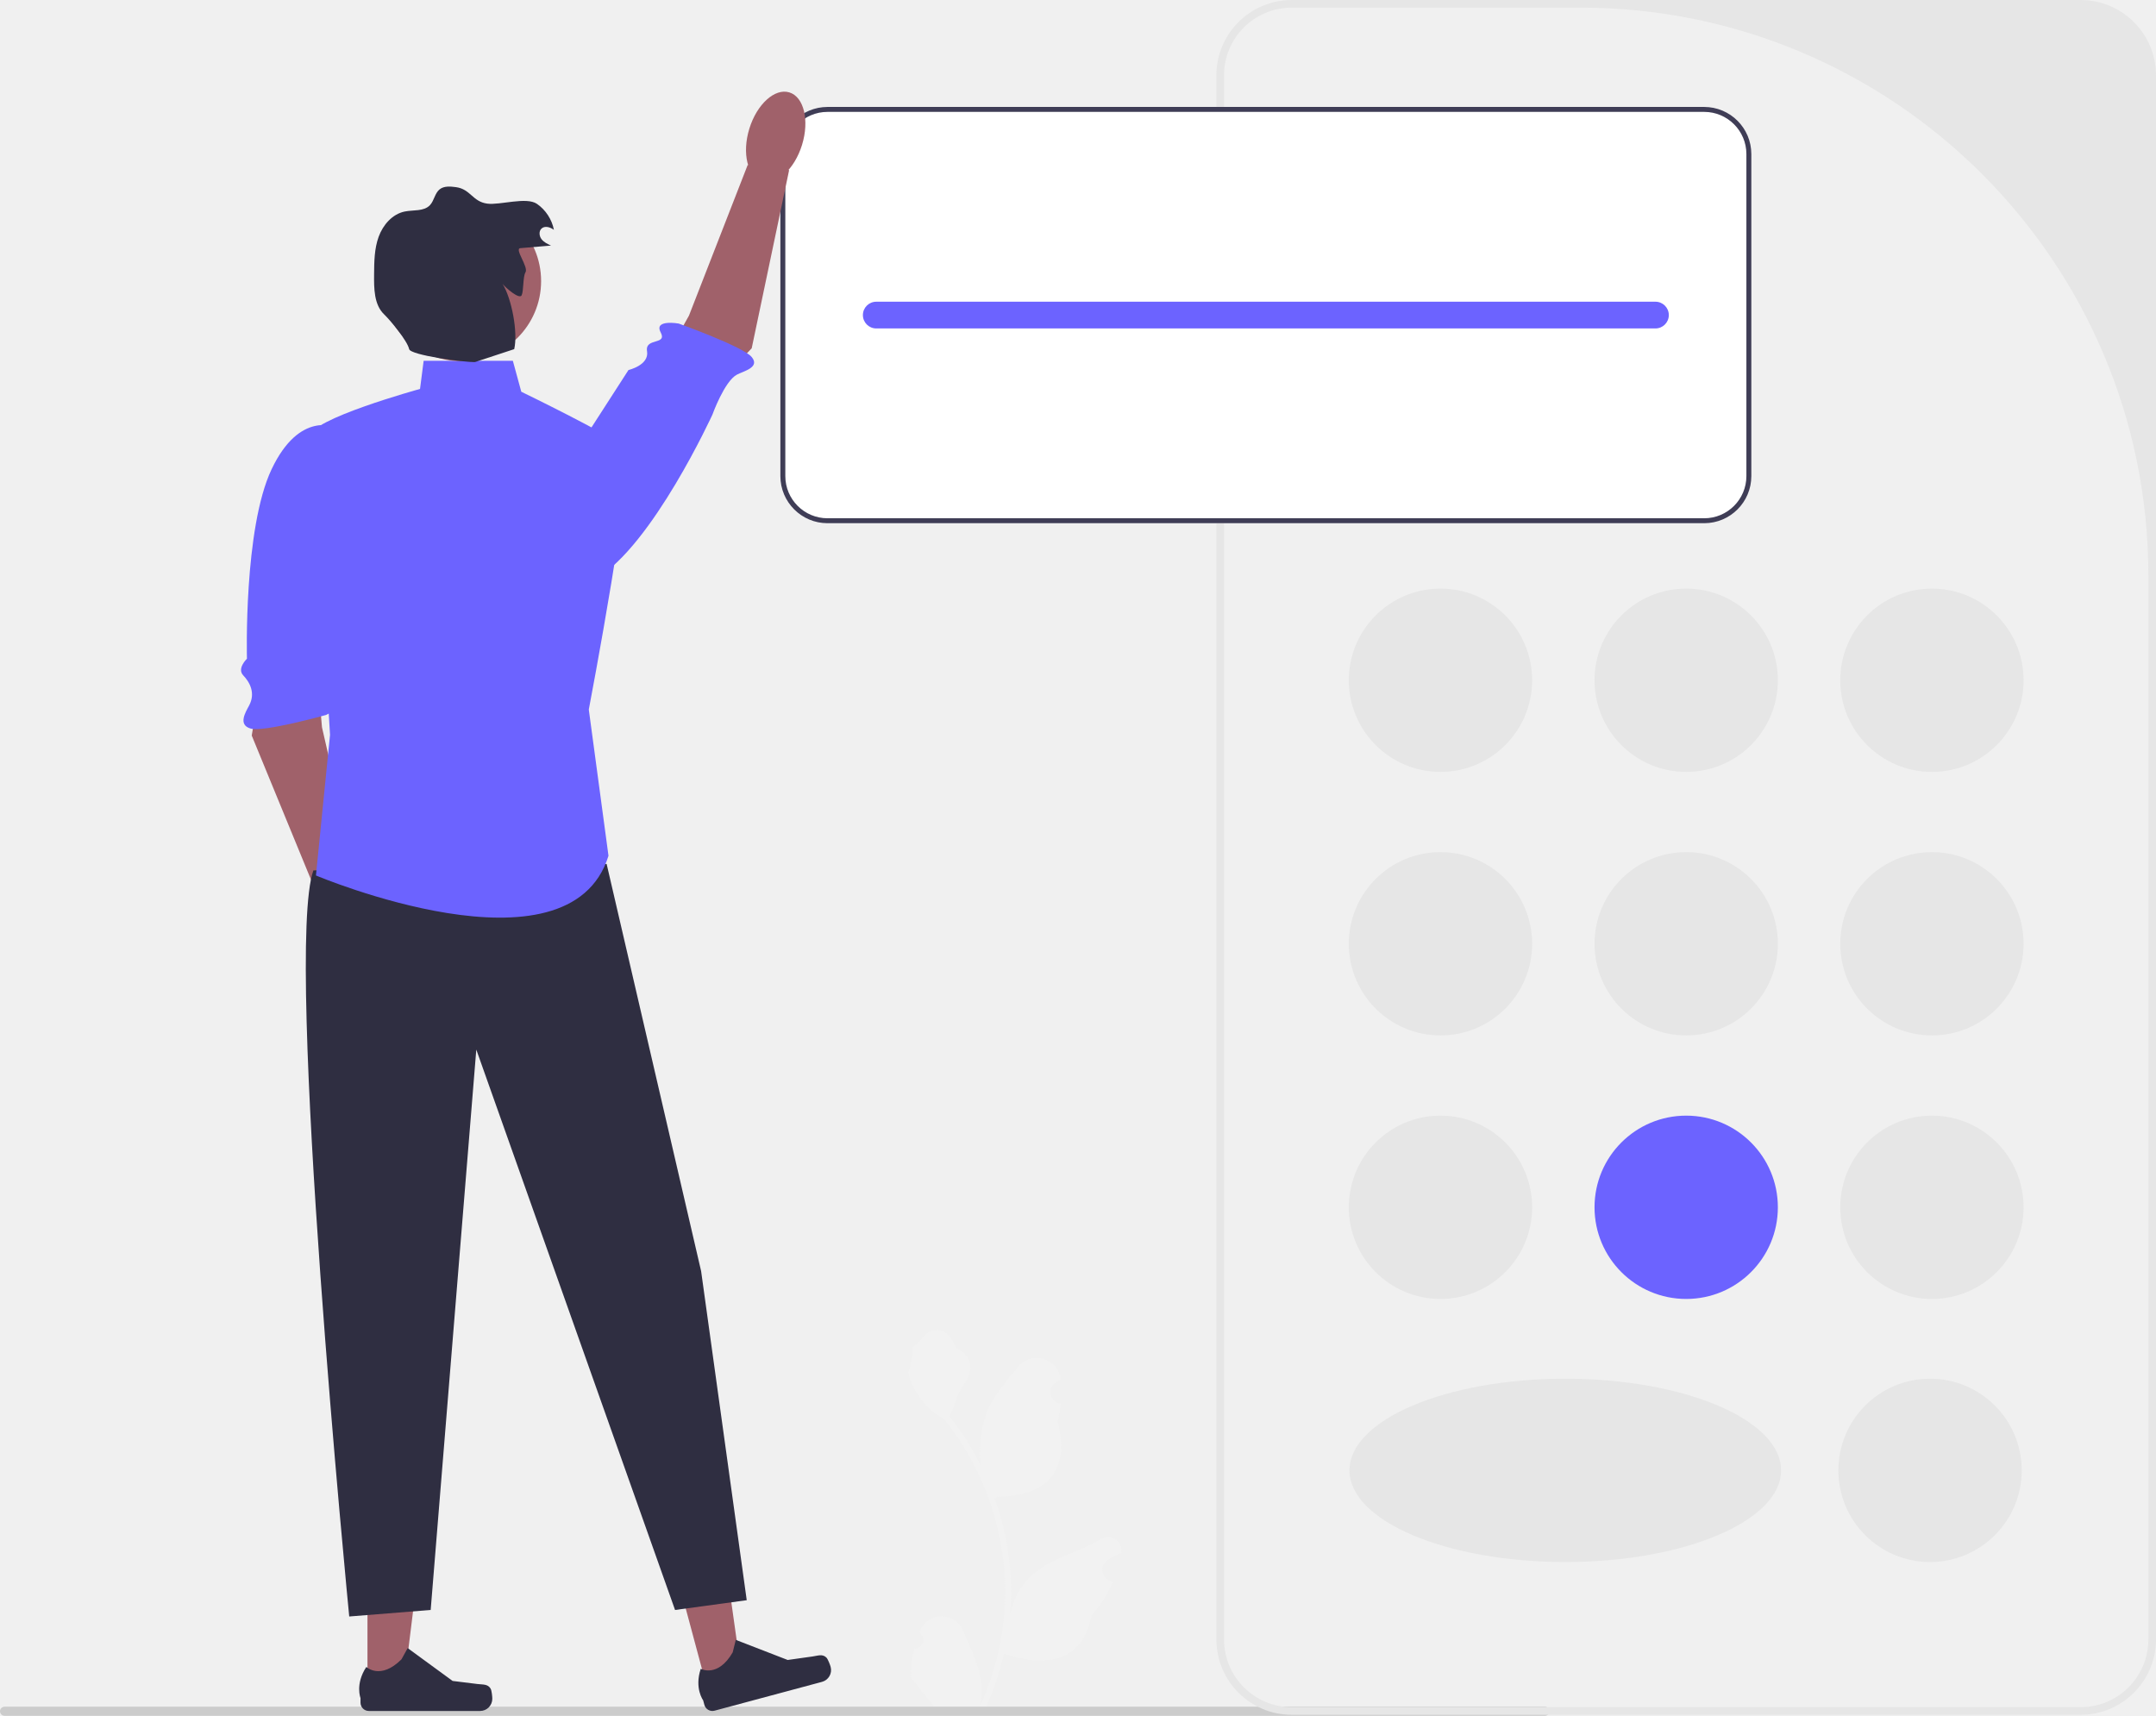
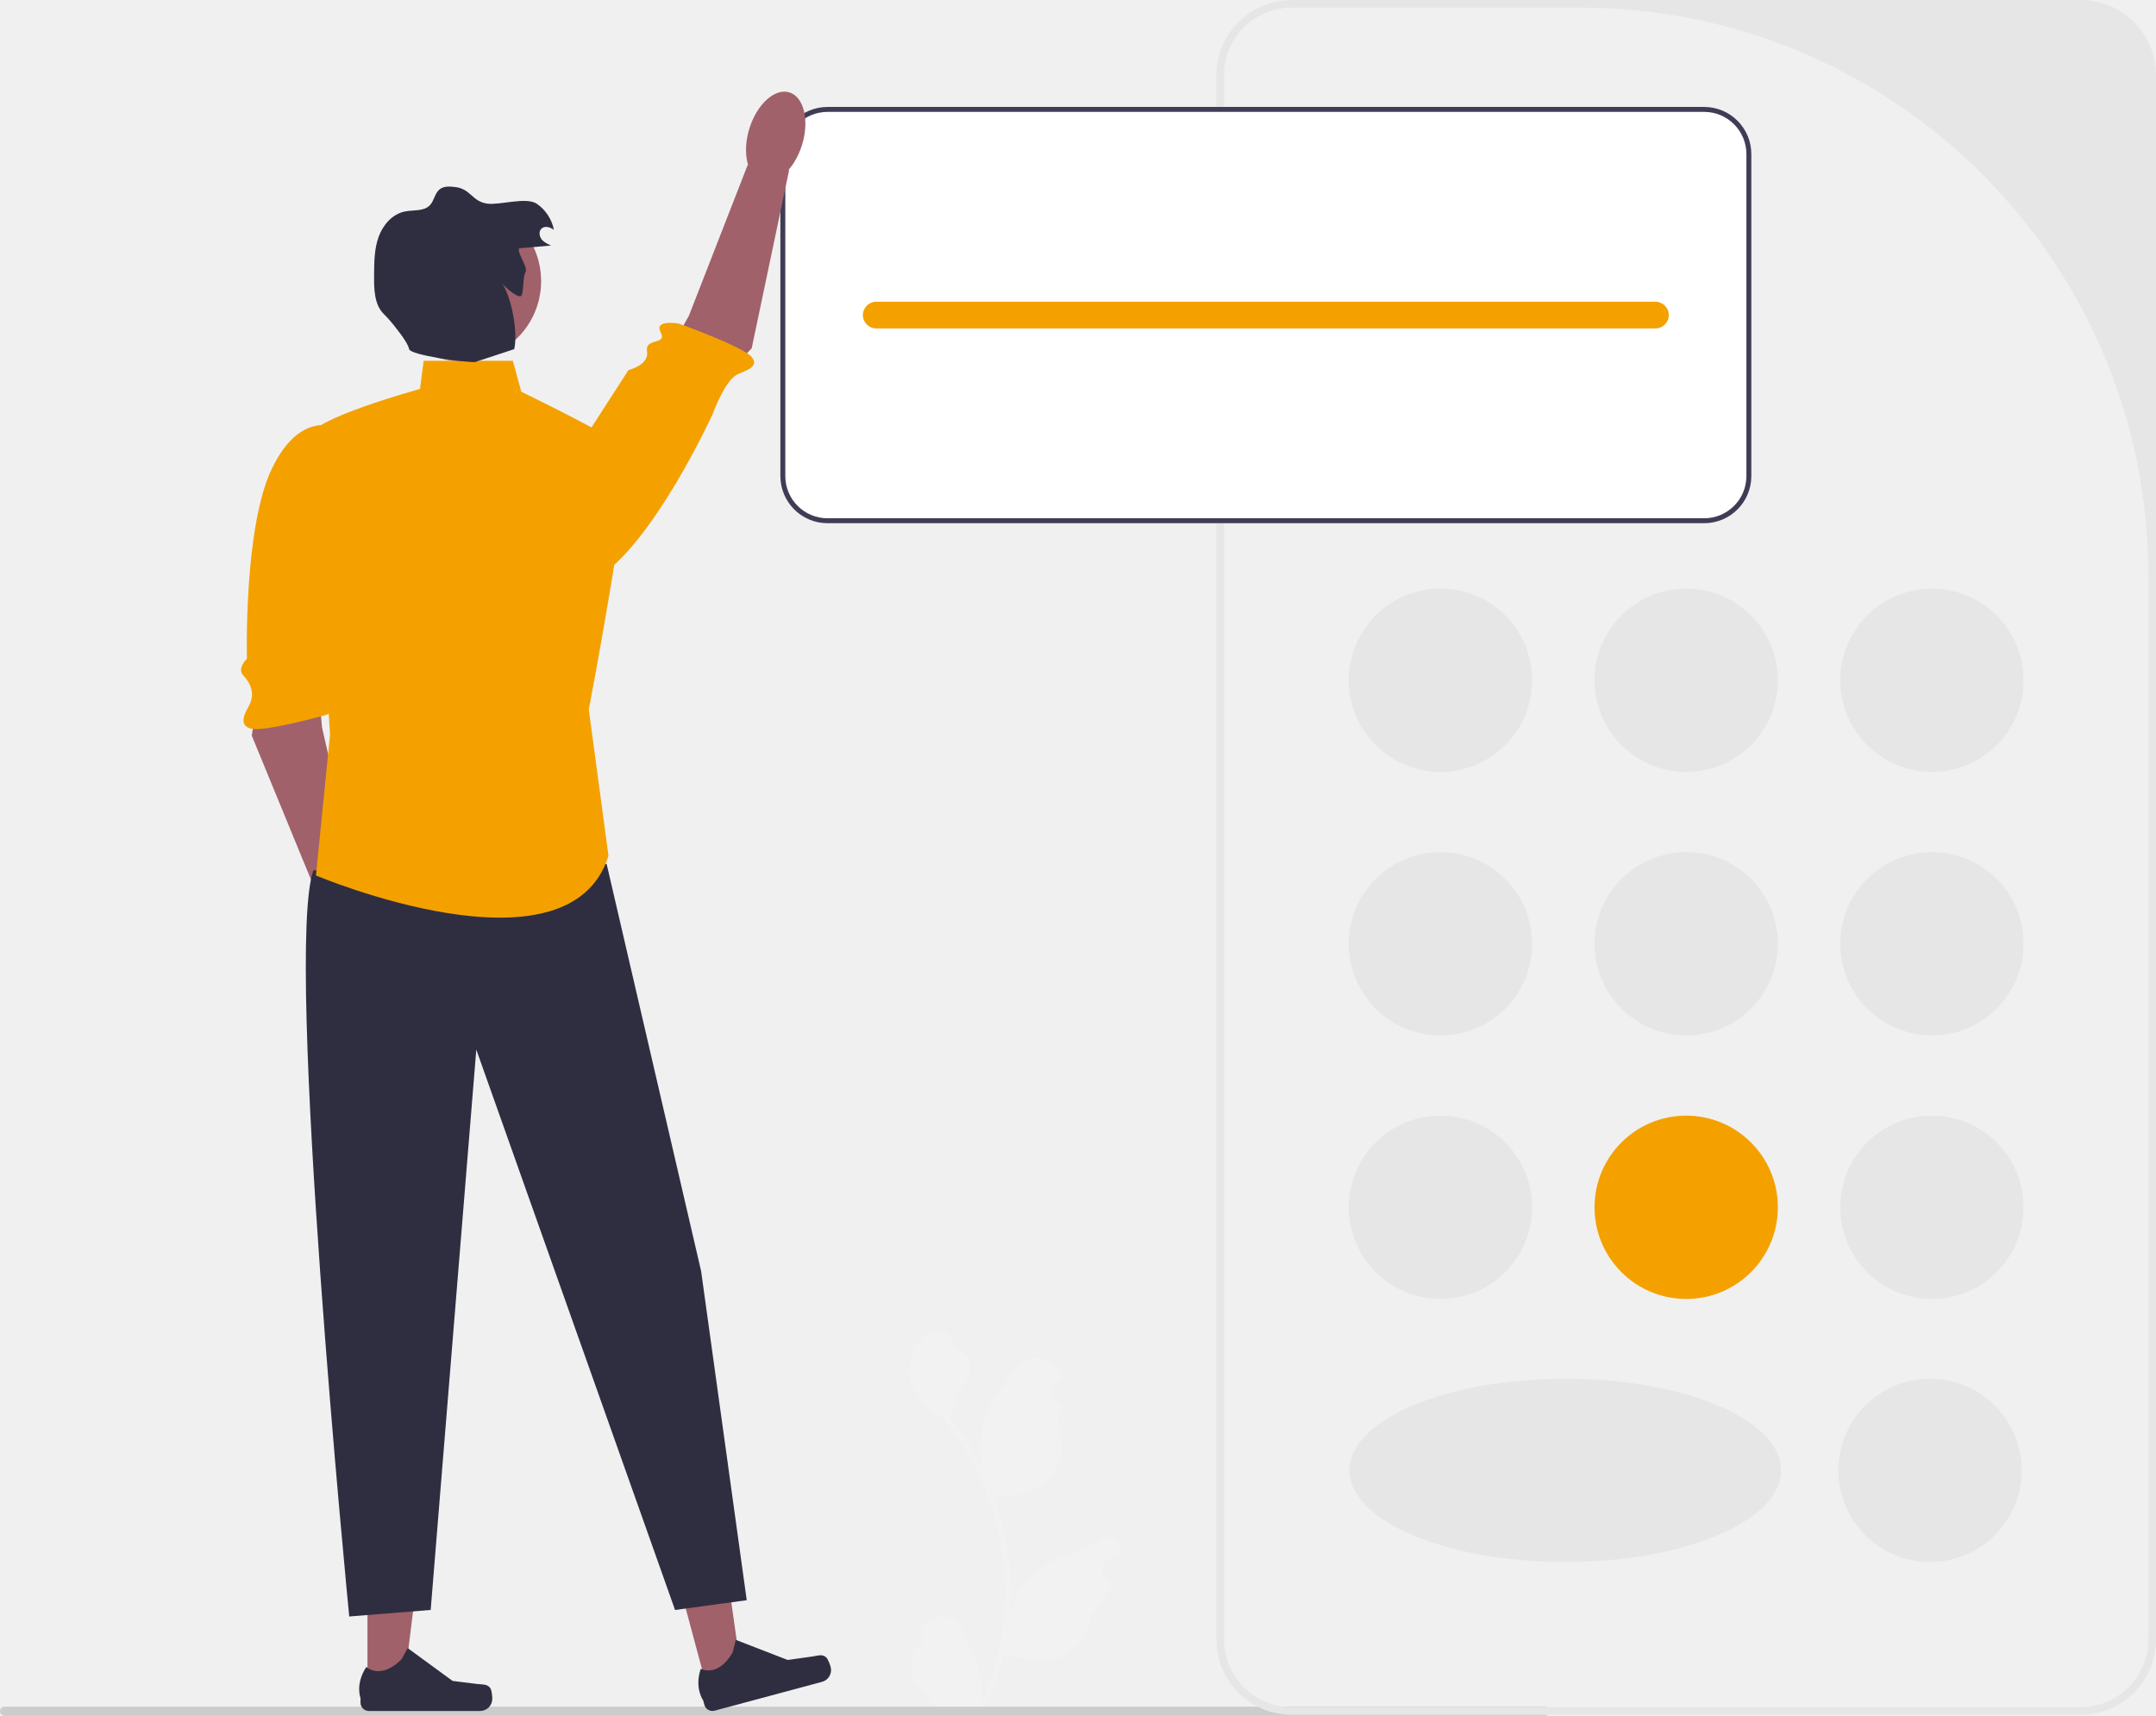
<svg xmlns="http://www.w3.org/2000/svg" width="564.468" height="449.265" viewBox="0 0 564.468 449.265" role="img" artist="Katerina Limpitsouni" source="https://undraw.co/">
  <path d="M239.346,431.63c2.066,.129,3.208-2.437,1.645-3.933l-.155-.618c.02-.05,.041-.099,.062-.148,2.089-4.982,9.17-4.947,11.241,.042,1.839,4.428,4.179,8.864,4.756,13.546,.258,2.067,.142,4.172-.316,6.2,4.308-9.411,6.575-19.687,6.575-30.021,0-2.597-.142-5.193-.433-7.783-.239-2.119-.568-4.224-.995-6.31-2.306-11.277-7.299-22.018-14.5-30.99-3.462-1.892-6.349-4.851-8.093-8.397-.626-1.279-1.117-2.655-1.35-4.056,.394,.052,1.486-5.949,1.188-6.317,.549-.833,1.532-1.247,2.131-2.06,2.982-4.043,7.091-3.337,9.236,2.157,4.582,2.313,4.627,6.148,1.815,9.837-1.789,2.347-2.035,5.522-3.604,8.035,.162,.207,.329,.407,.491,.614,2.961,3.798,5.522,7.88,7.681,12.169-.61-4.766,.291-10.508,1.826-14.21,1.748-4.217,5.025-7.769,7.91-11.415,3.466-4.379,10.573-2.468,11.184,3.083,.006,.054,.012,.107,.017,.161-.429,.242-.848,.499-1.259,.77-2.339,1.547-1.531,5.174,1.241,5.602l.063,.01c-.155,1.544-.42,3.074-.807,4.579,3.702,14.316-4.29,19.53-15.701,19.764-.252,.129-.497,.258-.749,.381,1.156,3.255,2.08,6.594,2.764,9.979,.614,2.99,1.04,6.013,1.279,9.049,.297,3.83,.271,7.68-.052,11.503l.019-.136c.82-4.211,3.107-8.145,6.427-10.87,4.946-4.063,11.933-5.559,17.268-8.824,2.568-1.572,5.859,.459,5.411,3.437l-.022,.143c-.794,.323-1.569,.698-2.319,1.117-.429,.242-.848,.499-1.259,.77-2.339,1.547-1.531,5.174,1.241,5.602l.063,.01c.045,.006,.084,.013,.129,.019-1.363,3.236-3.262,6.239-5.639,8.829-2.315,12.497-12.256,13.683-22.89,10.044h-.006c-1.163,5.064-2.861,10.011-5.044,14.726h-18.02c-.065-.2-.123-.407-.181-.607,1.666,.103,3.346,.006,4.986-.297-1.337-1.641-2.674-3.294-4.011-4.935-.032-.032-.058-.065-.084-.097-.678-.84-1.363-1.673-2.041-2.512l-0-.001c-.042-2.578,.267-5.147,.879-7.64l.001-0Z" fill="#f2f2f2" />
  <path d="M0,448.075c0,.66,.53,1.19,1.19,1.19H404.48c.66,0,1.19-.53,1.19-1.19,0-.66-.53-1.19-1.19-1.19H1.19c-.66,0-1.19,.53-1.19,1.19Z" fill="#ccc" />
  <path d="M544.743,449h-206.551c-10.876,0-19.724-8.849-19.724-19.725V19.725c0-10.876,8.848-19.725,19.724-19.725h206.551c10.876,0,19.725,8.849,19.725,19.725V429.275c0,10.876-8.849,19.725-19.725,19.725ZM338.192,2c-9.789,0-17.724,7.935-17.724,17.724V429.275c0,9.789,7.936,17.725,17.725,17.725h206.551c9.789,0,17.725-7.936,17.725-17.725V150.705c0-82.127-66.577-148.705-148.705-148.705h-75.571Z" fill="#e6e6e6" />
  <g>
    <circle cx="377.134" cy="178.118" r="24" fill="#e6e6e6" />
    <circle cx="505.801" cy="178.118" r="24" fill="#e6e6e6" />
    <circle cx="441.467" cy="178.118" r="24" fill="#e6e6e6" />
  </g>
  <circle cx="377.134" cy="247.118" r="24" fill="#e6e6e6" />
  <circle cx="505.801" cy="247.118" r="24" fill="#e6e6e6" />
  <circle cx="441.467" cy="247.118" r="24" fill="#e6e6e6" />
  <circle cx="377.134" cy="316.118" r="24" fill="#e6e6e6" />
  <circle cx="505.31" cy="385" r="24" fill="#e6e6e6" />
  <ellipse cx="409.81" cy="385" rx="56.5" ry="24" fill="#e6e6e6" />
  <circle cx="505.801" cy="316.118" r="24" fill="#e6e6e6" />
-   <circle cx="441.467" cy="316.118" r="24" fill="#6c63ff" />
+   <circle cx="441.467" cy="316.118" r="24" fill="rgb(244, 161, 0)" />
  <path d="M446.184,28H216.65c-6.806,0-12.34,5.534-12.34,12.34V124.66c0,6.806,5.534,12.34,12.34,12.34h229.534c6.806,0,12.34-5.534,12.34-12.34V40.34c0-6.806-5.534-12.34-12.34-12.34Z" fill="#fff" />
  <path d="M446.184,28H216.65c-6.806,0-12.34,5.534-12.34,12.34V124.66c0,6.806,5.534,12.34,12.34,12.34h229.534c6.806,0,12.34-5.534,12.34-12.34V40.34c0-6.806-5.534-12.34-12.34-12.34Zm11.043,96.66c0,6.092-4.95,11.043-11.043,11.043H216.65c-6.092,0-11.043-4.95-11.043-11.043V40.34c0-6.092,4.95-11.043,11.043-11.043h229.534c6.092,0,11.043,4.95,11.043,11.043V124.66Z" fill="#3f3d56" />
-   <rect x="225.917" y="79" width="211" height="7" rx="3.5" ry="3.5" fill="#6c63ff" />
+   <rect x="225.917" y="79" width="211" height="7" rx="3.5" ry="3.5" fill="rgb(244, 161, 0)" />
  <g>
    <g>
      <polygon points="67.952 180.421 65.908 192.596 84.038 236.7 93.766 231.699 84.298 190.427 82.937 174.676 67.952 180.421" fill="#a0616a" />
-       <path d="M87.966,111.929s-9.493-4.598-16.859,10.939c-7.366,15.537-6.454,49.614-6.454,49.614,0,0-2.682,2.554-.98,4.342s3.29,4.626,1.553,7.897c-.915,1.724-3.034,5.097,.435,6.055,3.469,.958,19.698-3.568,19.698-3.568,0,0,6.068-2.718,2.62-4.549-3.448-1.831,1.408-12.905,1.408-12.905l4.012-31.991-5.435-25.833Z" fill="#6c63ff" />
+       <path d="M87.966,111.929s-9.493-4.598-16.859,10.939c-7.366,15.537-6.454,49.614-6.454,49.614,0,0-2.682,2.554-.98,4.342s3.29,4.626,1.553,7.897c-.915,1.724-3.034,5.097,.435,6.055,3.469,.958,19.698-3.568,19.698-3.568,0,0,6.068-2.718,2.62-4.549-3.448-1.831,1.408-12.905,1.408-12.905l4.012-31.991-5.435-25.833Z" fill="rgb(244, 161, 0)" />
      <ellipse cx="91.852" cy="241.931" rx="7.217" ry="12.155" transform="translate(-66.97226 37.62166) rotate(-17.07063)" fill="#a0616a" />
    </g>
    <g>
      <polygon points="185.278 442.57 194.364 440.131 189.282 403.923 175.872 407.522 185.278 442.57" fill="#a0616a" />
      <path d="M216.354,434.01h0c.411,.401,.973,1.898,1.121,2.453h0c.457,1.703-.553,3.454-2.256,3.911l-28.14,7.551c-1.162,.312-2.357-.377-2.668-1.539l-.314-1.172s-2.337-3.148-.635-8.257c0,0,4.474,2.442,8.368-4.308l.807-3.265,13.591,5.261,6.506-.915c1.423-.2,2.592-.724,3.621,.28Z" fill="#2f2e41" />
    </g>
    <g>
      <polygon points="96.211 442.361 105.619 442.36 110.095 406.072 96.209 406.073 96.211 442.361" fill="#a0616a" />
      <path d="M128.444,442.148h0c.293,.493,.447,2.086,.447,2.659h0c0,1.763-1.43,3.193-3.193,3.193h-29.135c-1.203,0-2.178-.975-2.178-2.178v-1.213s-1.441-3.646,1.526-8.139c0,0,3.688,3.518,9.199-1.992l1.625-2.944,11.764,8.603,6.52,.803c1.427,.176,2.691-.027,3.425,1.209Z" fill="#2f2e41" />
    </g>
    <path d="M158.823,226.205l24.739,106.632,11.943,86.159-18.767,2.559-52.037-146.726-11.943,146.726-21.326,1.706s-17.061-174.024-9.384-195.35l76.775-1.706Z" fill="#2f2e41" />
    <g>
      <polygon points="188.269 100.115 196.805 91.196 206.607 44.529 195.751 43.196 180.377 82.65 172.647 96.441 188.269 100.115" fill="#a0616a" />
-       <path d="M133.21,145.505s7.988,14.729,22.815,6.022c14.827-8.708,30.508-42.992,30.508-42.992,0,0,3.131-8.715,6.407-10.444,1.726-.911,6.168-1.894,3.838-4.636-2.33-2.743-19.09-8.739-19.09-8.739,0,0-6.547-1.164-4.725,2.289,1.822,3.453-4.162,1.314-3.558,4.968,.604,3.654-4.862,4.913-4.862,4.913l-31.333,48.62Z" fill="#6c63ff" />
+       <path d="M133.21,145.505s7.988,14.729,22.815,6.022c14.827-8.708,30.508-42.992,30.508-42.992,0,0,3.131-8.715,6.407-10.444,1.726-.911,6.168-1.894,3.838-4.636-2.33-2.743-19.09-8.739-19.09-8.739,0,0-6.547-1.164-4.725,2.289,1.822,3.453-4.162,1.314-3.558,4.968,.604,3.654-4.862,4.913-4.862,4.913l-31.333,48.62Z" fill="rgb(244, 161, 0)" />
      <ellipse cx="203.087" cy="35.81" rx="12.155" ry="7.217" transform="translate(109.0197 219.3257) rotate(-72.86125)" fill="#a0616a" />
    </g>
-     <path d="M134.271,94.473h-23.356l-.945,7.364s-29.456,8.101-28.72,12.519,5.155,78.059,5.155,78.059l-3.682,36.82s66.277,27.984,76.587-5.155l-5.155-38.293s12.519-65.54,9.573-68.486c-2.946-2.946-27.247-14.728-27.247-14.728l-2.209-8.101Z" fill="#6c63ff" />
+     <path d="M134.271,94.473h-23.356l-.945,7.364s-29.456,8.101-28.72,12.519,5.155,78.059,5.155,78.059l-3.682,36.82s66.277,27.984,76.587-5.155l-5.155-38.293s12.519-65.54,9.573-68.486c-2.946-2.946-27.247-14.728-27.247-14.728l-2.209-8.101Z" fill="rgb(244, 161, 0)" />
    <circle cx="120.704" cy="73.601" r="20.964" fill="#a0616a" />
    <path d="M136.229,64.978c2.679-.226,5.357-.453,8.036-.679-.921-.422-1.88-.874-2.493-1.68-.613-.806-.74-2.08,.001-2.77,.866-.807,2.3-.379,3.246,.331-.521-2.721-2.145-5.214-4.423-6.79-2.783-1.925-9.668,.37-13.023-.072-3.871-.51-4.354-3.811-8.226-4.321-1.459-.192-3.101-.337-4.249,.585-1.273,1.022-1.415,2.955-2.538,4.14-1.603,1.692-4.351,1.193-6.632,1.669-3.231,.674-5.667,3.508-6.792,6.611s-1.166,6.479-1.195,9.78c-.032,3.699-.044,7.982,2.632,10.537,1.63,1.557,6.07,6.897,6.55,9.099,.341,1.564,14.234,3.469,17.245,3.382l10.263-3.382c1.009-4.441-.66-13.227-3.058-17.099,.79,1.043,4.442,4.183,5,3s.305-4.892,1-6c.877-1.399-2.988-6.201-1.343-6.34Z" fill="#2f2e41" />
  </g>
</svg>
